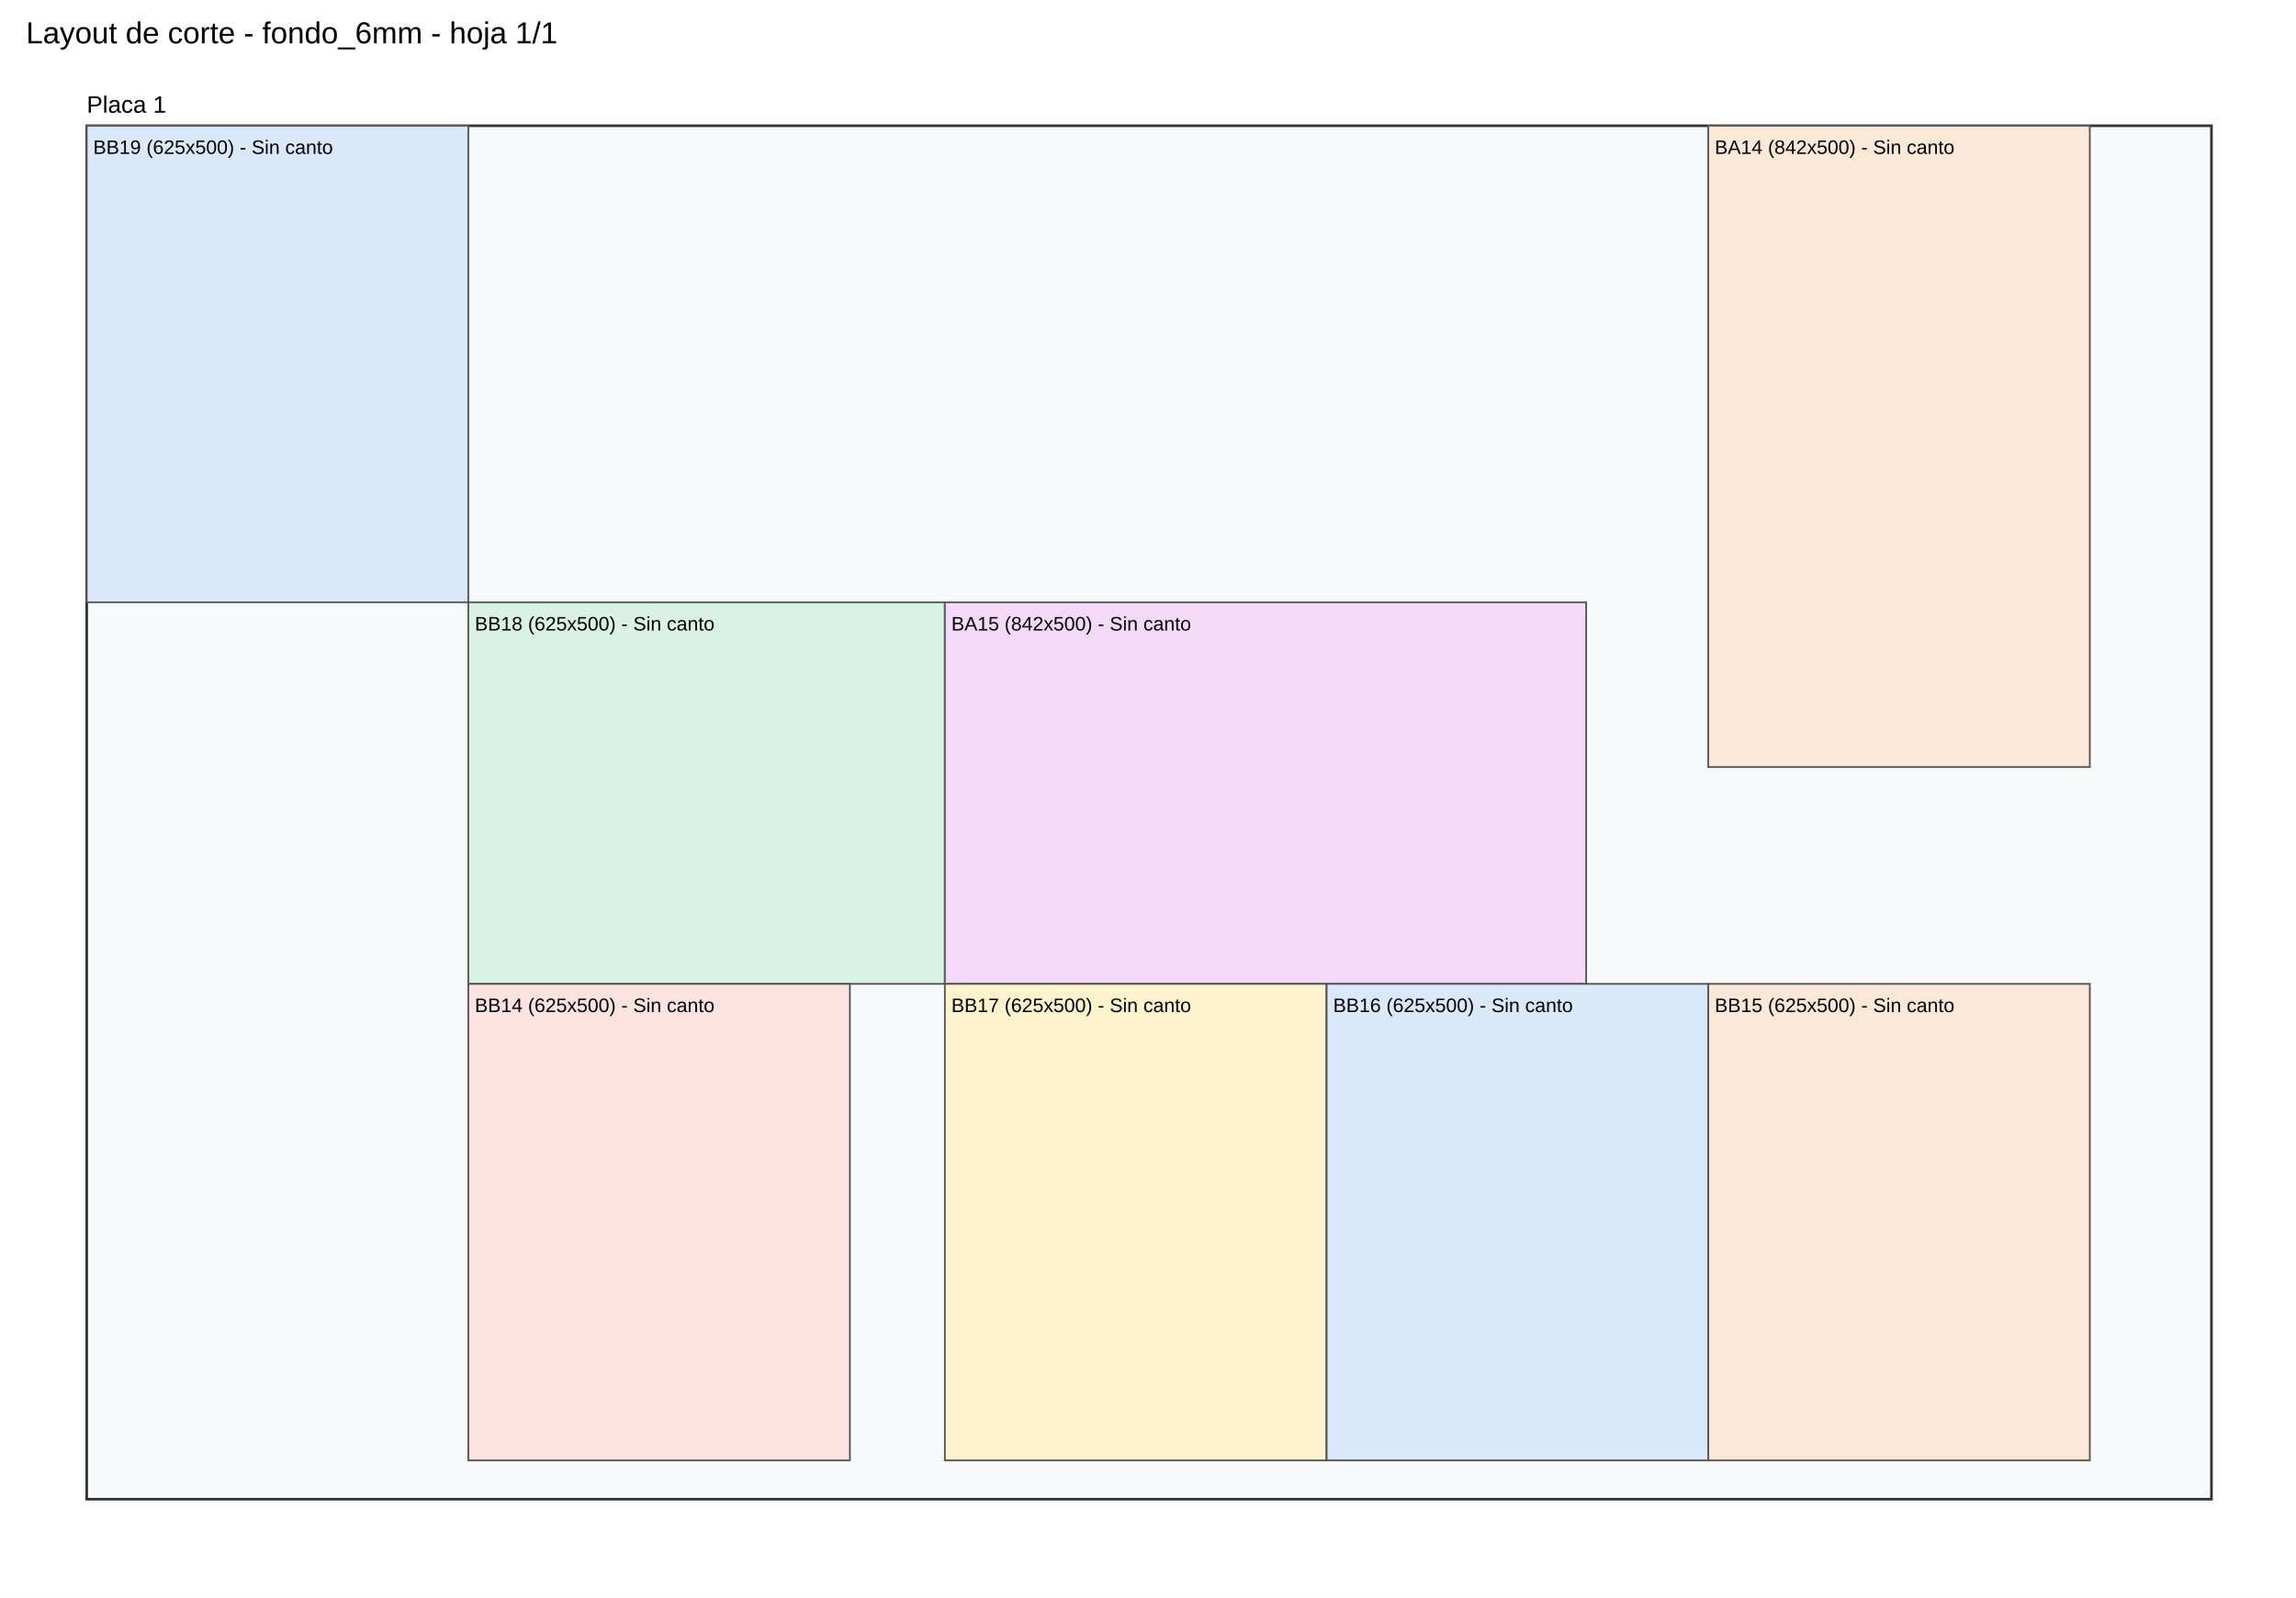
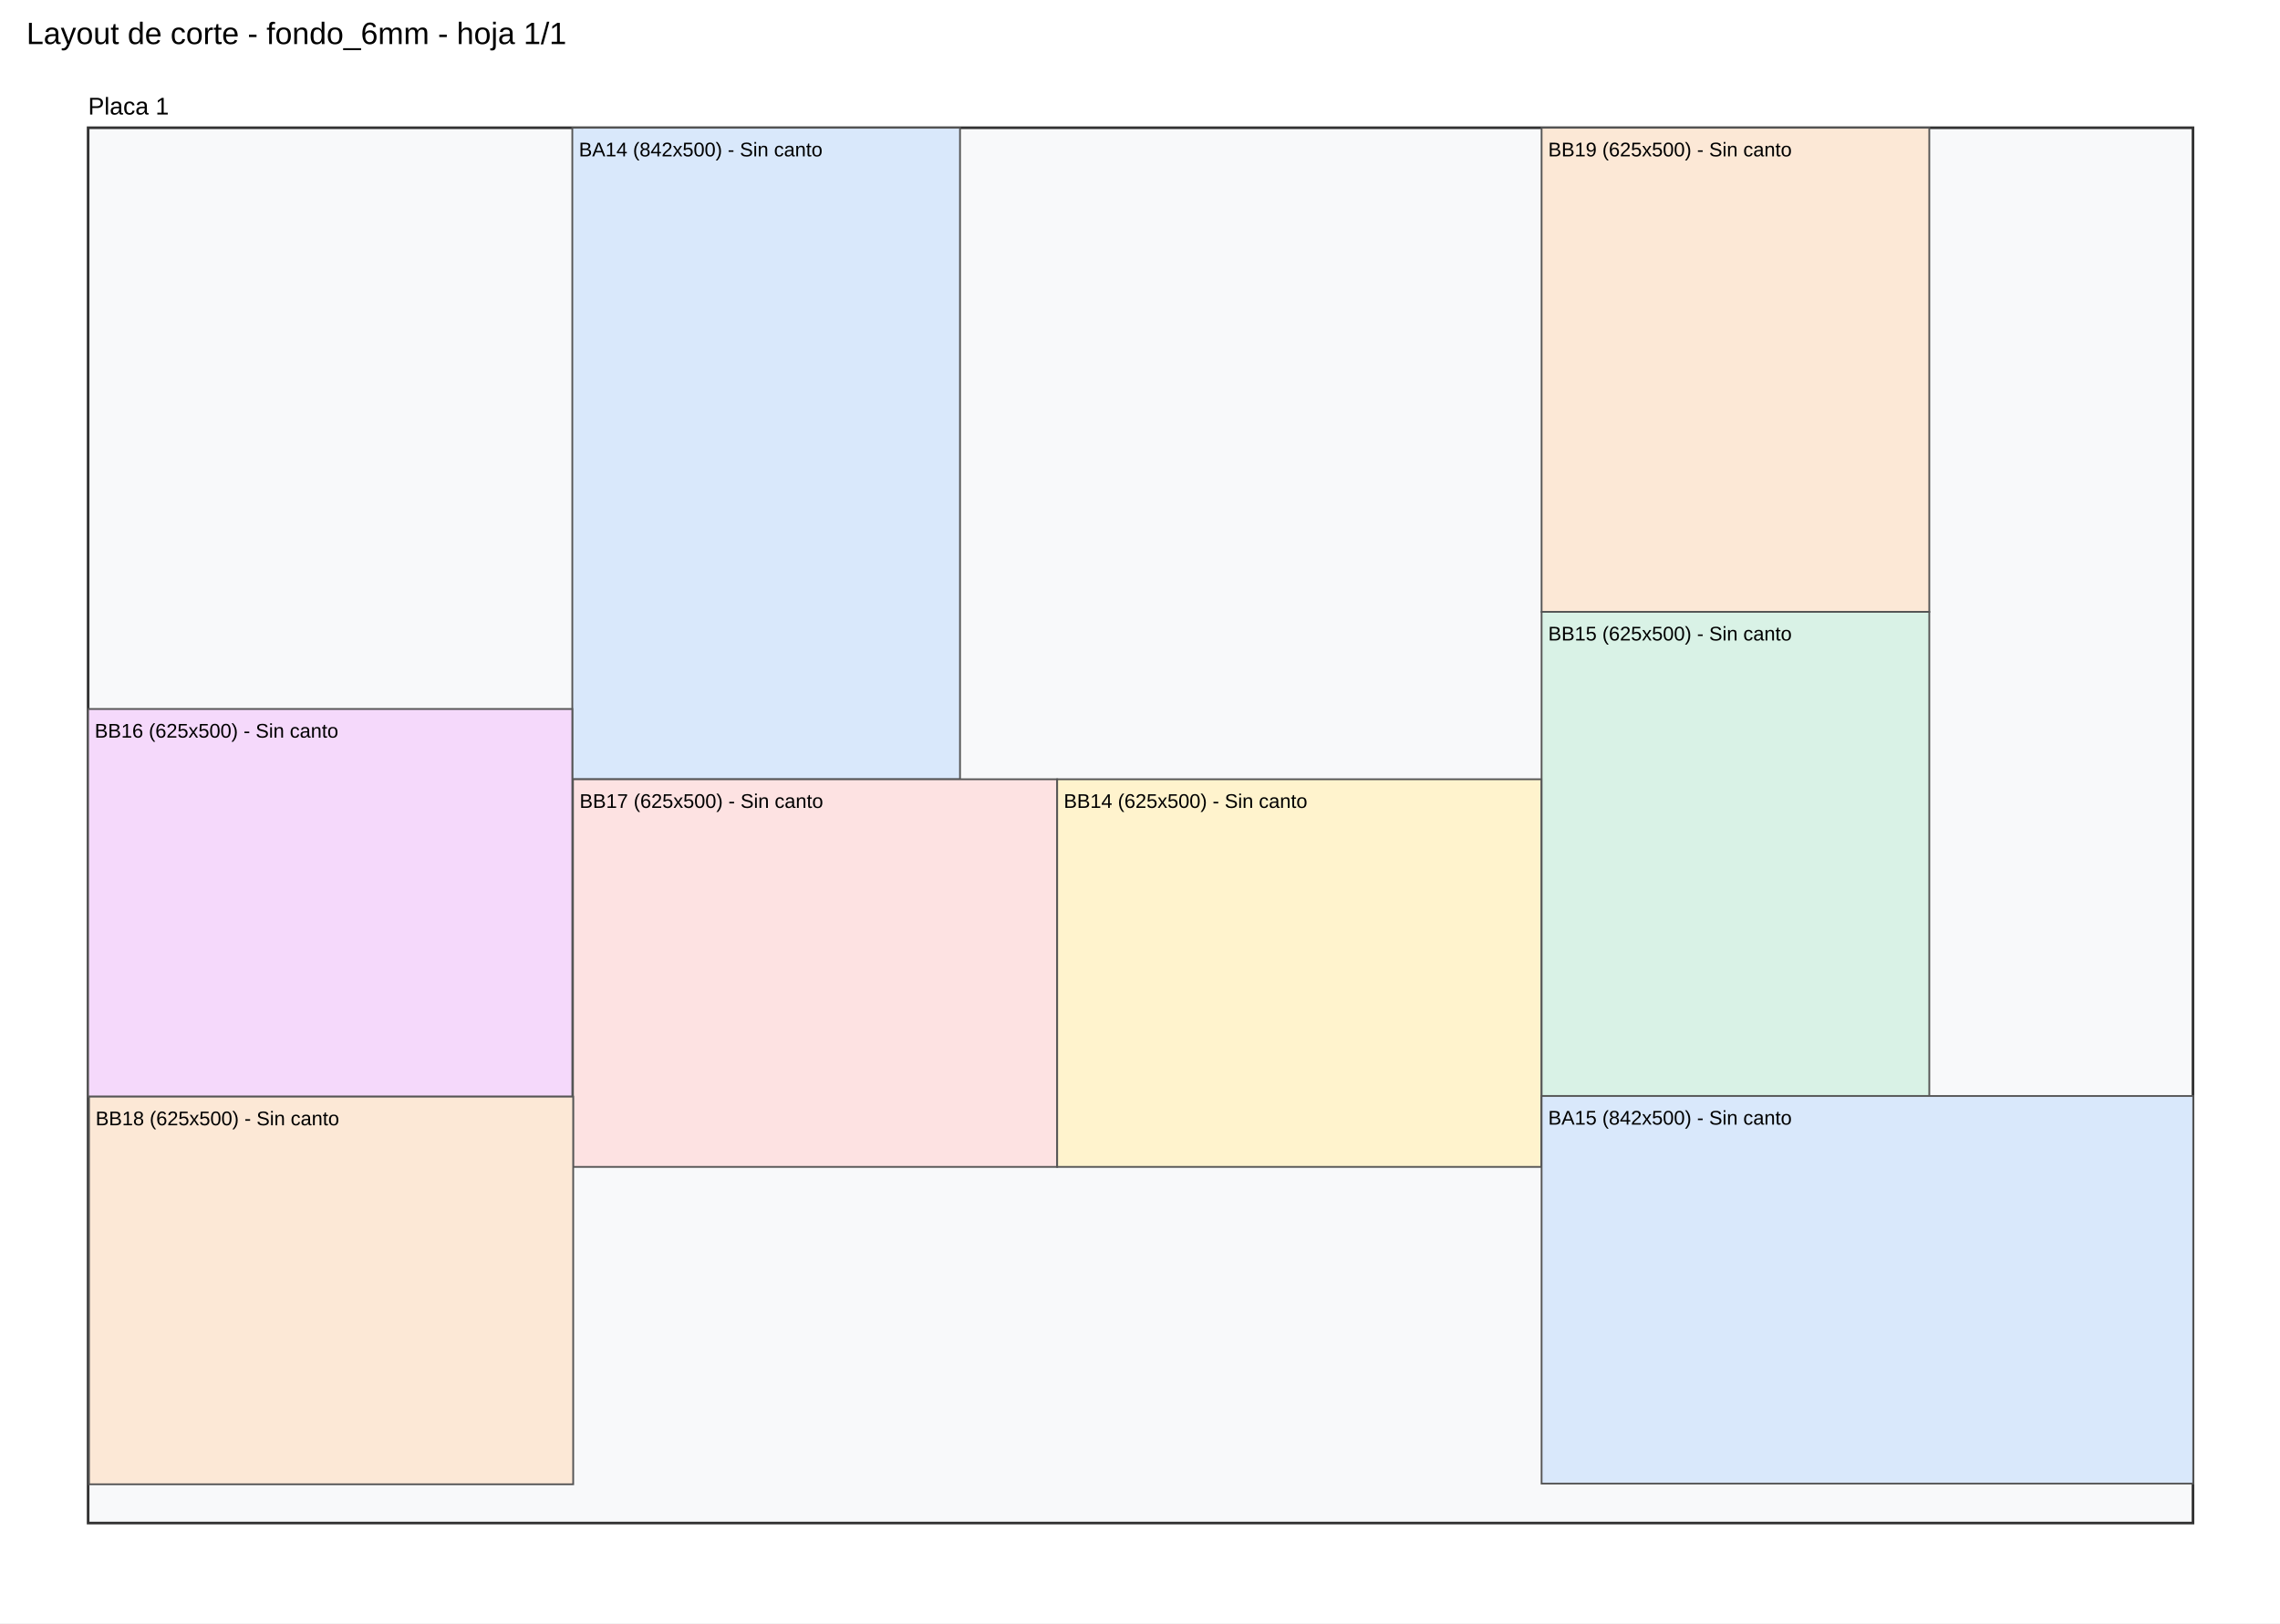
- <svg xmlns="http://www.w3.org/2000/svg" width="1059" height="737" viewBox="0 0 1059 737">
-   <rect x="0" y="0" width="1059" height="737" fill="#ffffff" />
+ <svg xmlns="http://www.w3.org/2000/svg" width="1035" height="737" viewBox="0 0 1035 737">
+   <rect x="0" y="0" width="1035" height="737" fill="#ffffff" />
  <text x="12" y="20" font-size="14" font-family="Arial">Layout de corte - fondo_6mm - hoja 1/1</text>
-   <rect x="40" y="58" width="980.0" height="633.5" fill="#f8f9fa" stroke="#333" stroke-width="1.2" />
+   <rect x="40" y="58" width="955.5" height="633.5" fill="#f8f9fa" stroke="#333" stroke-width="1.2" />
  <text x="40" y="52" font-size="11" font-family="Arial">Placa 1</text>
-   <rect x="40.0" y="58.0" width="176.0" height="219.8" fill="#d9e8fb" stroke="#555" stroke-width="0.8" />
-   <text x="43.0" y="71.0" font-size="9" font-family="Arial">BB19 (625x500) - Sin canto</text>
-   <rect x="787.9" y="58.0" width="176.0" height="295.8" fill="#fce8d6" stroke="#555" stroke-width="0.8" />
-   <text x="790.9" y="71.0" font-size="9" font-family="Arial">BA14 (842x500) - Sin canto</text>
-   <rect x="216.0" y="277.8" width="219.8" height="176.0" fill="#d9f2e6" stroke="#555" stroke-width="0.8" />
-   <text x="219.0" y="290.8" font-size="9" font-family="Arial">BB18 (625x500) - Sin canto</text>
-   <rect x="435.8" y="277.8" width="295.8" height="176.0" fill="#f5d9fb" stroke="#555" stroke-width="0.8" />
-   <text x="438.8" y="290.8" font-size="9" font-family="Arial">BA15 (842x500) - Sin canto</text>
-   <rect x="216.0" y="453.8" width="176.0" height="219.8" fill="#fde2e2" stroke="#555" stroke-width="0.8" />
-   <text x="219.0" y="466.8" font-size="9" font-family="Arial">BB14 (625x500) - Sin canto</text>
-   <rect x="435.8" y="453.8" width="176.0" height="219.8" fill="#fff3cd" stroke="#555" stroke-width="0.8" />
-   <text x="438.8" y="466.8" font-size="9" font-family="Arial">BB17 (625x500) - Sin canto</text>
-   <rect x="611.9" y="453.8" width="176.0" height="219.8" fill="#d9e8fb" stroke="#555" stroke-width="0.8" />
-   <text x="614.9" y="466.8" font-size="9" font-family="Arial">BB16 (625x500) - Sin canto</text>
-   <rect x="787.9" y="453.8" width="176.0" height="219.8" fill="#fce8d6" stroke="#555" stroke-width="0.8" />
-   <text x="790.9" y="466.8" font-size="9" font-family="Arial">BB15 (625x500) - Sin canto</text>
+   <rect x="259.8" y="58.0" width="176.0" height="295.8" fill="#d9e8fb" stroke="#555" stroke-width="0.8" />
+   <text x="262.8" y="71.0" font-size="9" font-family="Arial">BA14 (842x500) - Sin canto</text>
+   <rect x="699.8" y="58.0" width="176.0" height="219.8" fill="#fce8d6" stroke="#555" stroke-width="0.8" />
+   <text x="702.8" y="71.0" font-size="9" font-family="Arial">BB19 (625x500) - Sin canto</text>
+   <rect x="699.8" y="277.8" width="176.0" height="219.8" fill="#d9f2e6" stroke="#555" stroke-width="0.8" />
+   <text x="702.8" y="290.8" font-size="9" font-family="Arial">BB15 (625x500) - Sin canto</text>
+   <rect x="40.0" y="321.9" width="219.8" height="176.0" fill="#f5d9fb" stroke="#555" stroke-width="0.8" />
+   <text x="43.0" y="334.9" font-size="9" font-family="Arial">BB16 (625x500) - Sin canto</text>
+   <rect x="260.1" y="353.8" width="219.8" height="176.0" fill="#fde2e2" stroke="#555" stroke-width="0.8" />
+   <text x="263.1" y="366.8" font-size="9" font-family="Arial">BB17 (625x500) - Sin canto</text>
+   <rect x="479.9" y="353.8" width="219.8" height="176.0" fill="#fff3cd" stroke="#555" stroke-width="0.8" />
+   <text x="482.9" y="366.8" font-size="9" font-family="Arial">BB14 (625x500) - Sin canto</text>
+   <rect x="699.8" y="497.6" width="295.8" height="176.0" fill="#d9e8fb" stroke="#555" stroke-width="0.8" />
+   <text x="702.8" y="510.6" font-size="9" font-family="Arial">BA15 (842x500) - Sin canto</text>
+   <rect x="40.4" y="497.9" width="219.8" height="176.0" fill="#fce8d6" stroke="#555" stroke-width="0.8" />
+   <text x="43.4" y="510.9" font-size="9" font-family="Arial">BB18 (625x500) - Sin canto</text>
</svg>
